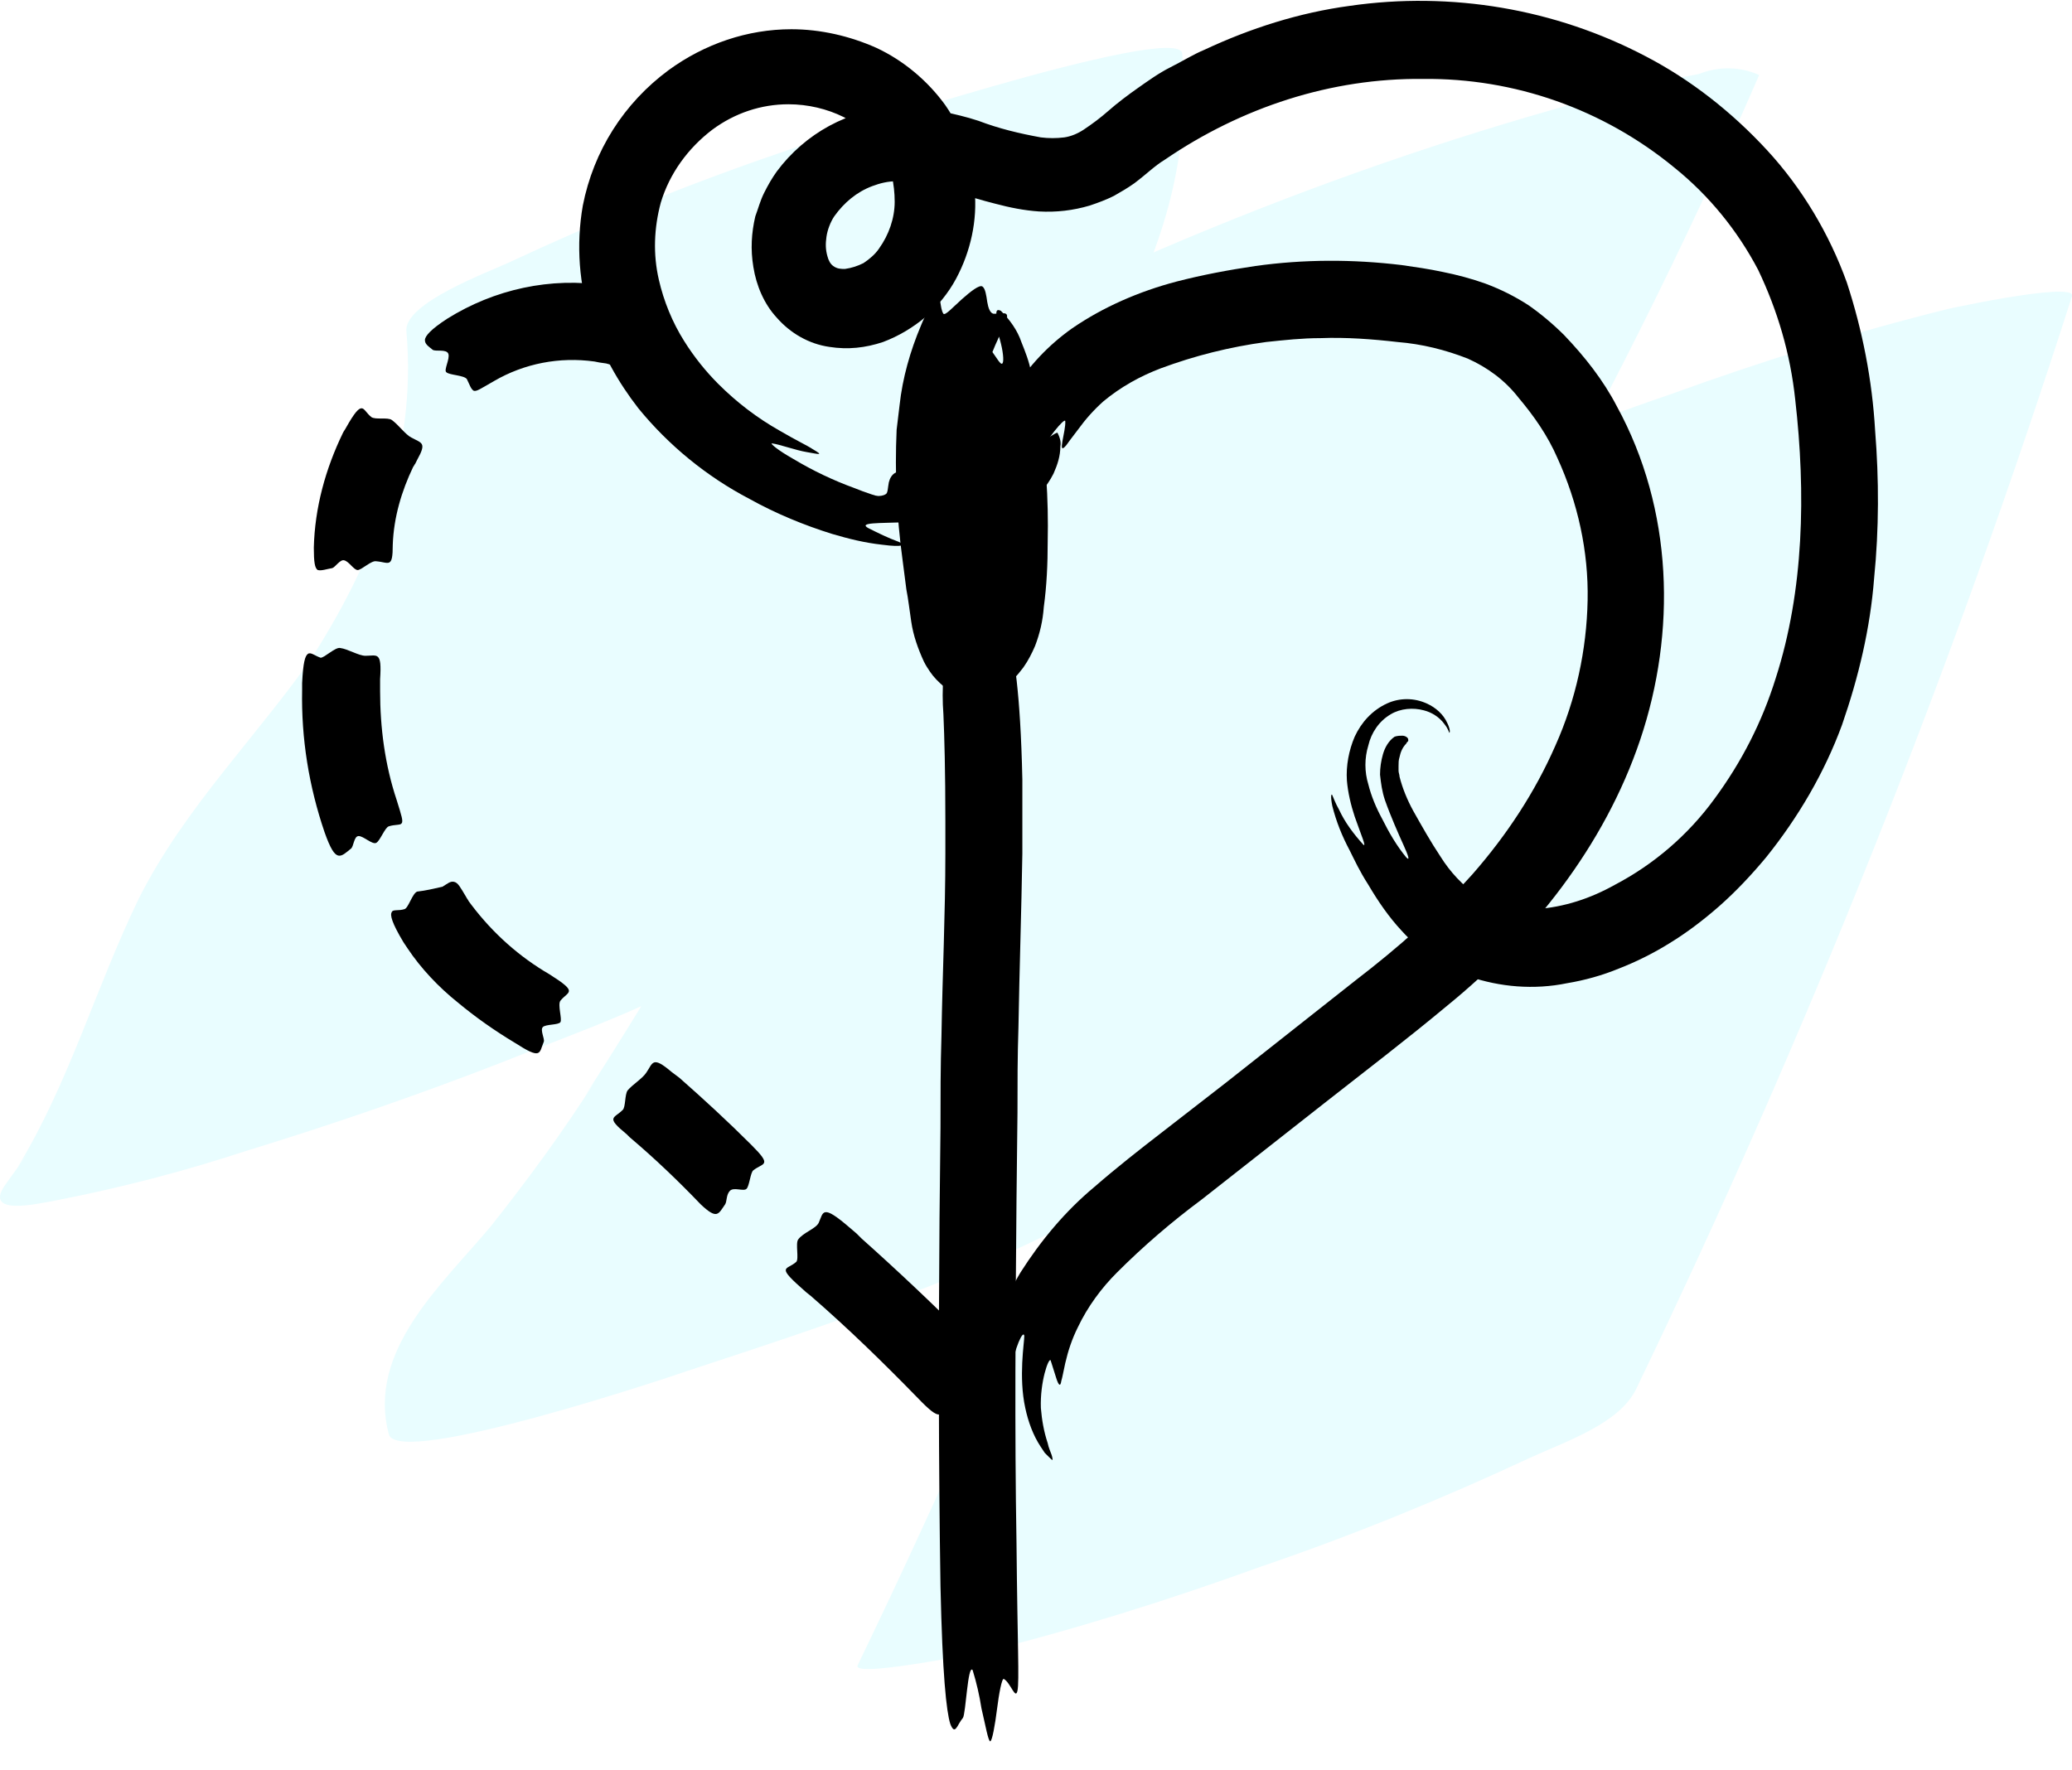
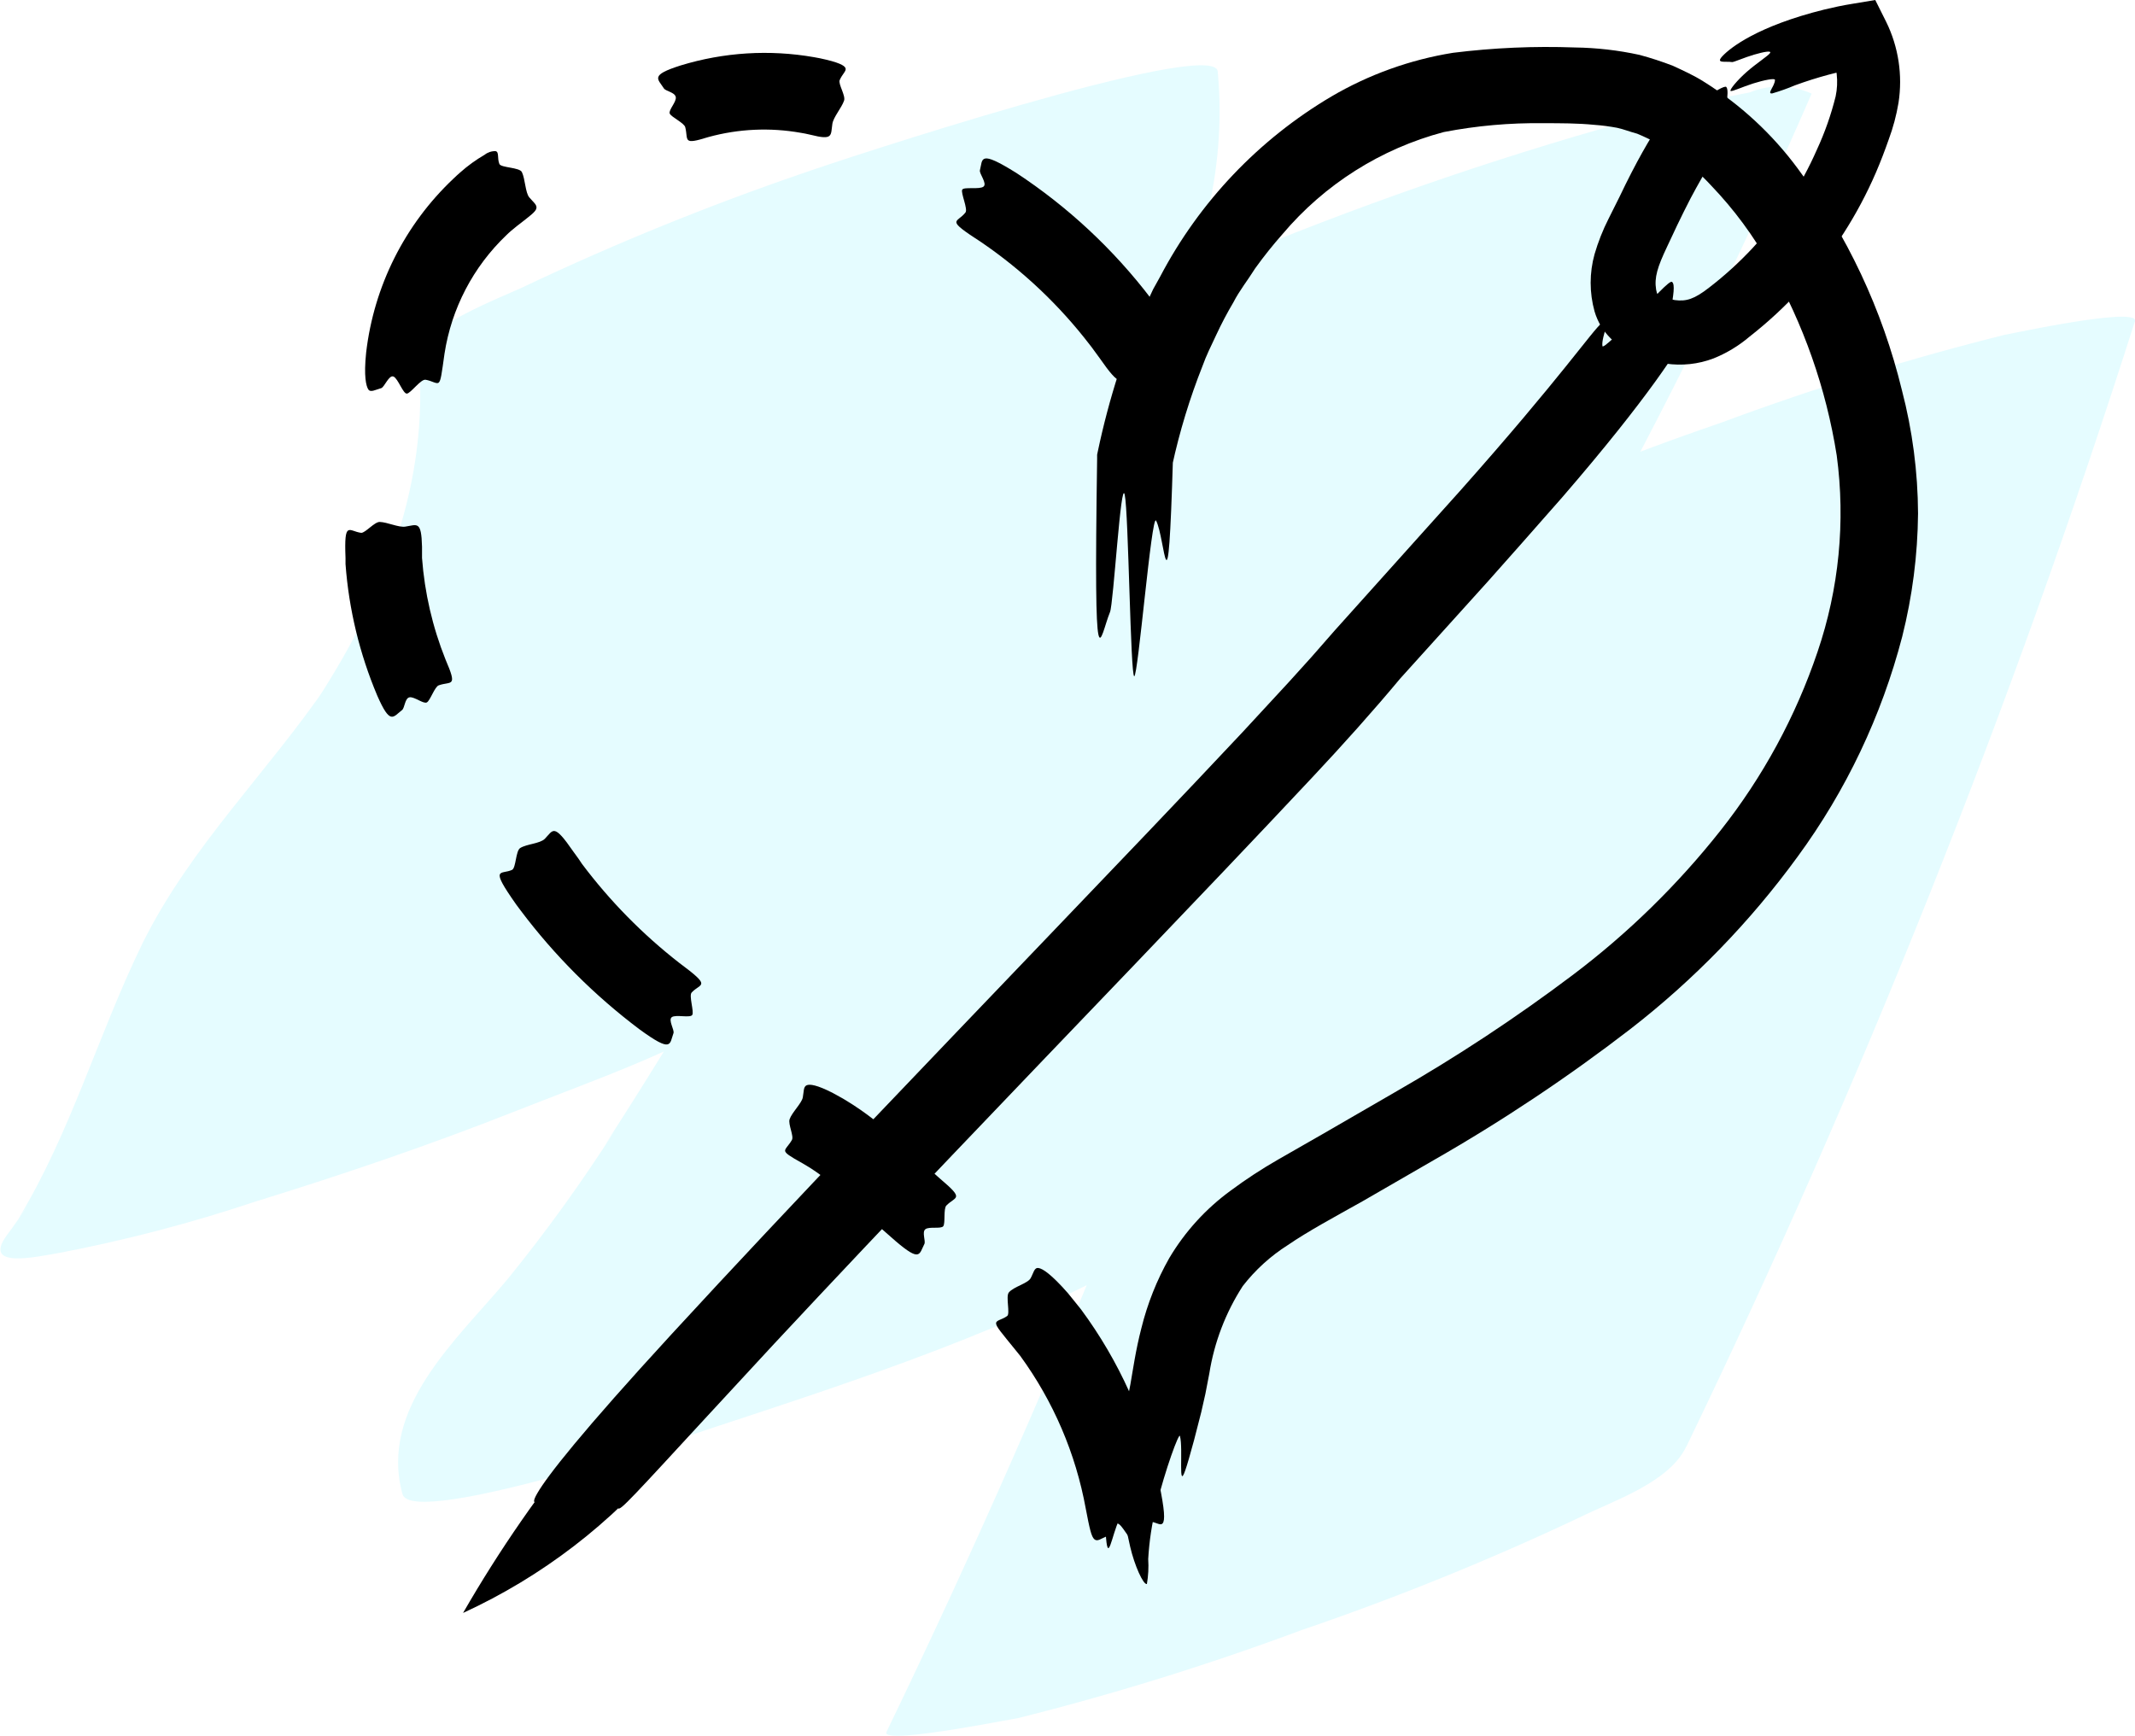
- <svg xmlns="http://www.w3.org/2000/svg" version="1.1" id="Layer_1" x="0px" y="0px" viewBox="0 0 212.6 181.6" style="enable-background:new 0 0 212.6 181.6;" xml:space="preserve">
-   <style type="text/css">
- 	.st0{fill:#E9FDFF;}
- </style>
-   <g id="Layer_2">
-     <g id="Layer_2-2">
-       <path class="st0" d="M167.9,142.5c17.5-36.3,32.4-73.7,44.7-112.1c0.5-1.7-15,1.8-12.7,1.3c-9.7,2.4-19.2,5.4-28.6,8.8    c-9.4,3.2-18.7,7-27.7,11.2c-3.6,1.8-8.5,3.5-10.6,7.1c-1.4,2.5-3,4.9-4.5,7.3l1.1-1.6c-10.6,16.1-23.1,30.8-37.3,43.8    c-14.5,13.4-30.4,25.1-47.4,34.9l75-24.4c-1.2-4.5,0.1-7.8,2.6-11.6l-1.1,1.6c5.5-7.5,11.7-14.1,16.8-22c6-9,11.5-18.3,16.7-27.8    c9.4-16.7,18-33.8,25.6-51.3c-2-0.9-4.2-0.9-6.2-0.1c-5,0.9-9.9,2.2-14.8,3.6c-13.7,3.9-27.1,8.7-40.2,14.3    C104.6,31.8,90.8,39.2,78.4,49C69,56.8,60.1,65.1,51.8,74c-8.4,8.6-16.6,17.5-25.1,25.9c-4,3.9-8.1,7.8-12.3,11.4    c-2,1.7-4,3.4-6.1,4.9c-1.1,0.8-2.2,1.6-3.3,2.4c-2.9,2.2,2.5-1.5-0.7,0.5l73.9-22.8C86.5,84.5,89.6,70.4,97,58.2l-1.1,1.6    c5.9-8.9,13.5-16.3,18.7-25.8c4.9-8.8,7.6-18.4,6.7-28.5C121,2.1,83,14.6,80,15.7c-9.4,3.2-18.7,7-27.7,11.2    c-2.1,1-10.9,4.2-10.6,7.1c1.1,12.5-3.4,23.8-10.1,34.1l1.1-1.6c-6,8.8-13.7,16.2-18.5,25.8c-4.4,9.1-7.1,18.8-12.4,27.5l1.1-1.6    c-0.7,1.1-1.5,2.2-2.3,3.3c-2.4,3.3,3,2.1,5.1,1.7c6.7-1.3,13.2-3,19.6-5.1c8.8-2.7,17.5-5.7,26-9c7.7-3.1,16.1-5.9,23.1-10.4    c19.3-12.2,34.6-28.9,50.3-45.2c7.9-8.2,16-16.5,24.6-24.1c4-3.6,8.3-7,12.7-10.2c0.3-0.2,3.7-2.5,1.8-1.3s1.5-0.9,1.8-1.1    c1.3-0.6,2.5-1.3,3.7-2.1l-3.5,1.8c3-1.4,1.6-0.8-4.1,1.8l-61.2,17.8c-11.3,26.6-24.9,52.1-40.5,76.4l1.1-1.6    c-3.3,5.2-6.9,10.1-10.7,14.9c-5,6-12.8,12.8-10.5,21.4c1,3.5,29.8-6.2,30.6-6.5c14.9-4.9,30.6-10,44.3-17.9    c39.5-22.8,74-53.1,97.6-92.4l-79.7,28.4c-12.2,38.4-27.2,75.8-44.7,112.1c-0.7,1.5,15.2-1.9,12.7-1.3c9.7-2.4,19.2-5.4,28.6-8.8    c9.4-3.2,18.7-7,27.7-11.2C160.7,147.9,166.2,146.1,167.9,142.5L167.9,142.5z" />
-     </g>
-     <g id="Layer_1-2">
-       <path d="M103.6,146.5c0-0.2-0.1-1-0.1-2.1c0-1.2,0-2.4,0.2-3.6c0.4-2.5,1.3-4.4,1.4-3.7c0,0.7-0.6,4.2,0.1,7.4    c0.3,1.4,0.8,2.8,1.6,4l0.4,0.6l0.4,0.4c0.2,0.2,0.4,0.4,0.4,0.3c0,0,0-0.2-0.1-0.5c-0.1-0.3-0.3-0.7-0.4-1.2    c-0.4-1.2-0.6-2.4-0.7-3.6c-0.1-2.7,0.8-5.2,1-4.9c0.2,0.6,0.4,1.3,0.6,1.9c0.2,0.6,0.4,0.9,0.5,0.2c0.1-0.3,0.2-0.9,0.4-1.8    c0.3-1.3,0.7-2.5,1.3-3.7c1-2.1,2.4-4,4-5.6c2.7-2.7,5.6-5.2,8.7-7.5l12.6-9.9c4.2-3.3,8.4-6.5,12.6-10c8.6-7,16.1-16.3,19.8-27.3    c3.7-11,3.4-23.6-2.4-34.2c-1.4-2.7-3.3-5.1-5.4-7.3c-1.1-1.1-2.4-2.2-3.7-3.1c-1.4-0.9-2.8-1.6-4.4-2.2c-1.4-0.5-2.9-0.9-4.4-1.2    c-1.4-0.3-2.8-0.5-4.2-0.7c-5-0.6-10-0.6-15,0.1c-2.7,0.4-5.4,0.9-8.1,1.6c-3.8,1-7.5,2.6-10.7,4.8c-2.4,1.7-4.5,3.9-6,6.4    c-1,1.5-1.8,3.1-2.4,4.8c-0.3,0.9-0.6,1.8-0.9,2.7c-0.6,2.3,0.6,0.4,1.6-0.4c0.6-0.5,0.5,0.8,0.5,2.2c0,1.4,0,3,0.3,3.1    c0.3,0.2,1.5-2.7,3-5.1c1.4-2.5,3.1-4.5,3.2-4.2c0.1,1-0.9,3.7,0.1,2.5c0.2-0.3,0.6-0.8,1.2-1.6c0.8-1.1,1.6-2,2.6-2.9    c1.8-1.5,3.8-2.6,5.9-3.4c3.5-1.3,7.1-2.2,10.8-2.7l0,0c1.9-0.2,3.7-0.4,5.6-0.4c2.6-0.1,5.3,0.1,7.9,0.4c2.5,0.2,4.9,0.8,7.2,1.7    c2,0.9,3.8,2.2,5.2,4c1.6,1.9,3,3.9,4,6.2c2.1,4.6,3.2,9.6,3.1,14.6c-0.1,5.1-1.2,10.2-3.3,14.9c-2.1,4.8-5,9.2-8.5,13.2    c-3.6,4-7.7,7.6-12,10.9l-13.3,10.5l-6.7,5.2c-2.2,1.7-4.5,3.5-6.8,5.5c-3,2.5-5.5,5.5-7.6,8.8c-1.5,2.5-2.5,5.3-2.9,8.3    c-0.5,3-0.2,6.1,1,9C104,150.6,103.3,147.9,103.6,146.5z" />
-       <path d="M102.2,33.4c0,0.2,0.4,1.3,0.6,2.3s0.2,1.8-0.1,1.6c-0.3-0.2-0.9-1.4-1.8-2.3c-0.8-0.9-1.8-1.5-1.9-1.3    c-0.1,0.2,0.4,1.1,0.5,2.1c0.1,1,0.1,1.9-0.1,1.9c-0.7-0.1-1.4-0.6-1.5-0.1c0.1,0.7,0.2,1.3,0.4,2c0.1,0.6,0.3,1.6,0.5,2.7    s0.4,2.5,0.6,4.2c0.4,3.7,0.6,7.5,0.4,11.2c0,0.9-0.1,1.9-0.2,2.8c-0.1,0.8-0.2,1.6-0.3,2.5c-0.1,0.4-0.2,0.9-0.4,1.2l0,0l0,0l0,0    l0.6,1c0.1,0.1,0.1,0.3,0.2,0.4c0.1,0.2,0.2,0.5,0.3,0.7c0,0.2,0,0.3,0,0.5c0,0.1,0,0.1,0,0c0.1-0.2,0.3-0.4,0.4-0.6    c0.5-0.5,1-0.9,1.6-1.3l0.3-0.1l0,0l0,0v-0.1l-0.1-0.1c-0.1-0.2-0.2-0.4-0.3-0.7c-0.3-0.7-0.5-1.5-0.6-2.3    c-0.3-1.9-0.6-3.9-0.8-5.8c-0.5-3.7-0.7-7.4-0.5-11.1c0-0.7,0.1-1.3,0.2-2c0.1-0.8,0.3-1.7,0.4-2.5c0.4-1.8,1-3.7,1.8-5.4    c0.3-0.7,0.6-1.4,0.9-2.1c0.2-0.8-0.5-0.5-1.3-0.5c-0.4,0-0.6-0.6-0.7-1.2c-0.1-0.7-0.2-1.4-0.5-1.6c-0.3-0.2-1.2,0.5-2.1,1.3    c-0.9,0.8-1.7,1.7-1.9,1.5c-0.4-0.6-0.2-2-0.7-1.5c-0.7,0.8-1.2,1.7-1.6,2.7c-1.1,2.6-1.9,5.4-2.2,8.2l0,0    c-0.1,0.8-0.2,1.7-0.3,2.5c-0.2,4.5,0,8.9,0.6,13.3l0.4,3.1c0.2,1,0.3,2,0.5,3.3c0.2,1.4,0.7,2.8,1.3,4.1c0.2,0.4,0.4,0.7,0.6,1    c0.4,0.6,0.9,1.1,1.5,1.6c0.5,0.4,1.1,0.7,1.8,0.8c0.6,0.1,1.3,0.2,1.9,0.1c0.8-0.1,1.6-0.4,2.2-0.8c0.9-0.5,1.6-1.3,2.2-2.1    c0.5-0.7,0.9-1.5,1.2-2.2c0.5-1.3,0.8-2.6,0.9-4c0.3-2.2,0.4-4.4,0.4-6.7c0.1-4.4-0.2-8.9-0.9-13.3c-0.3-1.6-0.5-2.9-0.8-4.1    c-0.2-1.1-0.6-2.1-1-3.1c-0.4-1.2-1.2-2.3-2.1-3.2C101.9,31.5,102.4,32.7,102.2,33.4z" />
-       <path d="M98.8,176.3c0.3-0.4,0.5-5.6,1-4.9c0.4,1.3,0.7,2.6,0.9,3.9c0.4,1.7,0.7,3.4,0.9,3.4s0.5-1.7,0.7-3.3    c0.2-1.6,0.5-3.2,0.7-3.1c0.7,0.4,1.2,2.2,1.4,1.2s0-4.6-0.1-15.1c-0.2-11.7-0.1-23.5,0-35.3l0.1-8.9c0-2.9,0-5.8,0.1-8.8    c0.1-5.9,0.3-11.8,0.4-17.8v-3.3v-4.3c-0.2-9.2-0.9-12.9-1.3-14.2c-0.4-1.3-0.7,0-1.2,0.6c-0.5,0.6-2.1-2.4-2.9-2.3    c-0.3,0-0.4,1.7-0.6,3.4c-0.2,1.6-0.4,3.2-0.6,3.1c-0.7-0.4-1.3-2.1-1.5-1.2c-0.1,1.3-0.1,2.6,0,3.9c0.1,2.3,0.2,5.8,0.2,11v3.3    c0,6.2-0.3,12.4-0.4,18.7c-0.1,3.1-0.1,6.3-0.1,9.4l-0.1,9.4c-0.1,12.6-0.1,25,0.1,37.7c0.2,9.1,0.6,12.8,1,14.1    C98,178.2,98.2,177,98.8,176.3z" />
-       <path d="M44.4,35.9c0.3,0.2,1.4-0.1,1.6,0.4s-0.5,1.7-0.2,1.9c0.3,0.3,1.8,0.3,2.1,0.7c0.3,0.6,0.4,1,0.7,1.2    c0.3,0.1,0.7-0.2,2.1-1c3.1-1.8,6.7-2.5,10.3-2l0.5,0.1l0.7,0.1c0.6,0.2,1.3,0.3,2,0.3c0.4,0.1,0.7,0,1-0.1c0.3-0.2,0.1-0.7,0-1.3    c-0.1-0.6,0.8-1.8,0.8-2.6c0-0.5-1-1.6-0.8-2c0.2-0.6,0.5-1,0.4-1.3c-0.1-0.2-0.2-0.3-0.5-0.4c-0.7-0.2-1.4-0.4-2.1-0.5l0,0    l-0.8-0.1c-5.7-0.9-11.5,0.4-16.3,3.4c-1.7,1.1-2.3,1.8-2.3,2.2S43.9,35.5,44.4,35.9z" />
-       <path d="M34.1,58.3c0.3-0.1,0.8-0.9,1.2-0.8c0.5,0.1,1,1,1.4,1s1.4-1,1.9-0.9c1.3,0.1,1.7,0.8,1.7-1.7c0.1-2.8,0.9-5.5,2.1-8    c0.1-0.1,0.1-0.2,0.2-0.3l0.2-0.4c1-1.8,0.5-1.7-0.6-2.3c-0.6-0.3-1.3-1.3-2-1.8c-0.4-0.3-1.7,0-2.1-0.3c-0.5-0.4-0.7-0.9-1-0.9    c-0.3,0-0.7,0.4-1.6,2l0,0c-0.1,0.2-0.2,0.3-0.3,0.5c-1.8,3.7-2.9,7.7-3,11.8c0,1.5,0.1,2.1,0.4,2.3C33,58.6,33.5,58.4,34.1,58.3z    " />
-       <path d="M36,87.1c0.3-0.2,0.3-1.3,0.8-1.3c0.5,0,1.4,0.9,1.8,0.7c0.4-0.2,0.9-1.6,1.3-1.7c0.6-0.2,1.2-0.1,1.3-0.3    c0.2-0.2,0-0.8-0.5-2.4c-1.2-3.6-1.7-7.4-1.7-11.2v-0.5v-0.7c0.2-2.9-0.3-2.4-1.5-2.4c-0.7,0-1.8-0.7-2.6-0.8c-0.5-0.1-1.6,1-2,1    c-0.6-0.2-1-0.6-1.3-0.4c-0.3,0.2-0.5,0.9-0.6,3l0,0v0.7c-0.1,5,0.7,9.9,2.3,14.6c0.6,1.7,1,2.3,1.4,2.4S35.5,87.5,36,87.1z" />
-       <path d="M55.8,106.9c0.1-0.3-0.4-1.2-0.1-1.5s1.6-0.2,1.8-0.5c0.2-0.3-0.3-1.8,0-2.2c0.8-1,1.9-0.8-1.1-2.7    c-3.1-1.8-5.8-4.2-8-7.1l-0.3-0.4c-0.1-0.2-0.2-0.3-0.3-0.5c-0.6-1-0.8-1.4-1.2-1.5s-0.7,0.2-1.2,0.5c-0.9,0.2-1.7,0.4-2.6,0.5    c-0.5,0.2-0.9,1.7-1.3,1.8c-0.6,0.2-1.2,0-1.3,0.3c-0.2,0.3,0,1.1,1.2,3.1l0,0l0.4,0.6c1.4,2.1,3.2,4,5.2,5.6    c1.8,1.5,3.8,2.9,5.8,4.1C55.6,108.8,55.3,108.1,55.8,106.9z" />
-       <path d="M74.4,123.6c0.2-0.3,0.1-1,0.5-1.4s1.4,0.1,1.7-0.2s0.4-1.7,0.7-1.9c1-0.8,2-0.4-0.2-2.6c-2.4-2.4-4.9-4.7-7.4-6.9    l-0.4-0.3l-0.4-0.3c-2-1.7-1.9-0.9-2.6,0.1c-0.4,0.6-1.4,1.2-1.9,1.8c-0.3,0.4-0.2,1.7-0.5,2c-0.9,0.9-1.8,0.7,0.4,2.5l0,0    l0.3,0.3c2.6,2.2,5,4.5,7.3,6.9C73.6,125.2,73.7,124.6,74.4,123.6z" />
-       <path d="M97.2,144.2c0.2-0.3-0.2-1.4,0.3-1.6c0.4-0.2,1.7,0.4,2,0.2c0.3-0.3,0.1-2,0.5-2.2c1-0.8,2.3-0.1-0.8-3.3    c-3.5-3.5-7.1-6.9-10.8-10.2l-0.5-0.5l-0.7-0.6c-2.9-2.5-2.7-1.6-3.2-0.5c-0.3,0.6-1.6,1-2.1,1.7c-0.3,0.4,0.1,2-0.2,2.3    c-1,0.9-2.2,0.3,1,3.1l0,0l0.5,0.4c3.8,3.3,7.4,6.8,11,10.5C96.6,146,96.5,145.2,97.2,144.2z" />
-       <path d="M143.1,75.6c-0.6,0.4-1,1.1-1.2,1.8c-0.2,0.7-0.3,1.4-0.3,2.1c0.1,0.9,0.2,1.7,0.5,2.6c0.6,1.7,1.4,3.5,1.9,4.6    c0.5,1.1,0.7,1.7,0.3,1.3c-1-1.2-1.8-2.6-2.5-4c-0.6-1.1-1.1-2.3-1.4-3.5c-0.4-1.3-0.4-2.7,0-4c0.3-1.3,1.1-2.5,2.3-3.2    c1-0.6,2.3-0.7,3.4-0.4c0.8,0.2,1.6,0.7,2.1,1.4c0.4,0.5,0.5,0.9,0.5,0.9c0.1,0,0.1-0.4-0.2-1c-0.4-0.9-1.2-1.6-2.1-2    c-1.3-0.6-2.8-0.6-4.1,0c-1.5,0.7-2.6,1.9-3.3,3.4c-0.6,1.4-0.9,3-0.8,4.5c0.1,1.2,0.4,2.5,0.8,3.7c0.7,2,1.2,3.1,0.9,2.9    c-1-1.1-1.9-2.3-2.5-3.6c-0.4-0.7-0.6-1.3-0.7-1.5s-0.2,0.1,0,1.1c0.4,1.6,1,3.1,1.8,4.6c0.5,1,1,2.1,1.9,3.5    c1,1.7,2.1,3.3,3.4,4.7c1.9,2.1,4.2,3.7,6.9,4.7c3.2,1.1,6.7,1.4,10.1,0.7c1.8-0.3,3.6-0.8,5.3-1.5c1.8-0.7,3.6-1.6,5.2-2.6    c1.8-1.1,3.5-2.4,5.1-3.8c1.7-1.5,3.3-3.2,4.8-5c3.3-4.1,6-8.7,7.8-13.6c1.7-4.9,2.9-9.9,3.3-15.1c0.5-5,0.5-10.1,0.1-15.1    c-0.3-5.2-1.3-10.3-2.9-15.2c-1.8-5-4.6-9.7-8.2-13.6c-3.6-3.9-7.8-7.2-12.4-9.6c-9.3-4.9-20-6.7-30.4-5.2    c-5.2,0.7-10.2,2.3-14.9,4.5c-1.2,0.5-2.3,1.2-3.5,1.8s-2.3,1.4-3.3,2.1c-1,0.7-2.2,1.6-3.1,2.4c-0.8,0.7-1.6,1.3-2.5,1.9    c-0.6,0.4-1.3,0.7-2,0.8c-0.8,0.1-1.6,0.1-2.4,0c-2.2-0.4-4.3-0.9-6.4-1.7c-1.2-0.4-2.5-0.7-3.9-1c-1.5-0.3-3-0.4-4.5-0.4    c-4.9,0.2-9.4,2.7-12.3,6.6c-0.5,0.7-0.9,1.4-1.3,2.2c-0.4,0.8-0.6,1.6-0.9,2.4c-0.4,1.7-0.5,3.4-0.2,5.2c0.3,1.9,1.1,3.8,2.4,5.2    c1.4,1.6,3.3,2.7,5.4,3c1.9,0.3,3.7,0.1,5.5-0.5c1.6-0.6,3.1-1.5,4.4-2.6c1.2-1.1,2.3-2.4,3.1-3.9c1.5-2.8,2.2-6,1.9-9.1    c-0.2-3.1-1.2-6.1-3-8.7c-1.8-2.5-4.3-4.6-7.1-5.9c-2.7-1.2-5.7-1.9-8.7-1.9c-4.5,0-8.9,1.5-12.6,4.2c-4.6,3.4-7.7,8.3-8.8,13.9    c-0.7,4-0.4,8.2,0.9,12c1.1,3.2,2.7,6.1,4.8,8.8c3.1,3.8,7,7,11.4,9.3c2.7,1.5,5.6,2.7,8.5,3.6c1.7,0.5,3.3,0.9,5.1,1.1    c2.3,0.3,2.4,0,1.7-0.3c-1.1-0.4-2.1-0.9-3.1-1.4c-1.1-0.6,1.2-0.5,3.7-0.6c2.5-0.2,5.2-0.7,5.2-1.1c-1.1-0.2-2.2-0.4-3.4-0.5    c-2.3-0.4-4.7-1-6.9-1.9c-2.2-0.8-4.3-1.8-6.3-3c-1.6-0.9-2.4-1.6-2.2-1.6c0.8,0.1,2.4,0.7,3.6,0.9s1.8,0.4,0.6-0.3    c-0.6-0.4-1.7-0.9-3.4-1.9c-2.3-1.3-4.4-2.9-6.3-4.8c-1.3-1.3-2.5-2.8-3.5-4.4c-1.2-1.9-2.1-4.1-2.6-6.3c-0.6-2.6-0.5-5.3,0.2-7.9    c0.9-3,2.8-5.6,5.3-7.5l0,0c2.3-1.7,5-2.6,7.8-2.6c4,0,7.9,1.9,9.6,4.8c0.5,0.8,0.8,1.6,1,2.5c0.2,0.9,0.3,1.8,0.3,2.7    c0,1.7-0.6,3.4-1.6,4.8c-0.4,0.6-1,1.1-1.6,1.5c-0.6,0.3-1.2,0.5-1.9,0.6c-0.4,0-0.8,0-1.2-0.3c-0.3-0.2-0.5-0.6-0.6-1    c-0.2-0.7-0.2-1.3-0.1-2c0.1-0.7,0.4-1.5,0.8-2.1c1-1.4,2.3-2.5,3.9-3.1c0.8-0.3,1.6-0.5,2.5-0.5c1,0,1.9,0.1,2.9,0.3    c2.1,0.4,4.4,1.3,7.2,2c1.5,0.4,3,0.7,4.5,0.8c1.8,0.1,3.5-0.1,5.2-0.6c0.9-0.3,1.7-0.6,2.5-1c0.7-0.4,1.4-0.8,2.1-1.3    c1.2-0.9,2.1-1.8,3.1-2.4C127.4,11,136.6,8,146,8.1c9.4-0.1,18.5,3.1,25.8,9.1c3.6,2.9,6.5,6.5,8.6,10.5c2,4.2,3.3,8.6,3.8,13.3    c1.1,9.6,0.9,19.6-2,28.6c-1.4,4.5-3.5,8.6-6.3,12.4c-2.7,3.7-6.2,6.7-10.2,8.8c-2.5,1.4-5.2,2.3-8.1,2.5    c-2.1,0.2-4.2-0.2-5.9-1.3c-1.6-1.1-2.9-2.5-3.9-4.1c-1-1.5-1.9-3.1-2.8-4.7c-0.6-1.1-1.1-2.3-1.4-3.5c0-0.2-0.1-0.4-0.1-0.6    c0-0.2,0-0.3,0-0.5c0-0.3,0-0.6,0.1-0.9c0.1-0.5,0.3-1,0.7-1.4c0-0.1,0.2-0.2,0.2-0.3c0-0.1,0-0.2-0.1-0.3    c-0.1-0.1-0.3-0.2-0.5-0.2C143.7,75.5,143.4,75.5,143.1,75.6z" />
-       <path d="M107.2,45c-0.2,0.1-0.4,0.4-0.6,0.6c-0.2,0.3-0.5,0.4-0.7,0.3c-0.2-0.1-0.4-0.5-0.7-0.7s-0.5-0.5-0.7-0.4    c-0.3,0.1-0.6,0.3-0.9,0.4c-0.3,0.1-0.6,0.2-0.9,0.2c-0.3,0-0.6-0.1-0.8-0.1h-0.3h-0.3H101l0,0c0,0-0.1,0.1-0.1,0.1    c-0.3,0.3-0.6,0.6-1.7,0.8c-0.7,0.1-1.3,0.2-2,0.2h-1.1c-0.2,0-0.5,0-0.7,0h-0.2H95l0,0l-0.1,0.2c-0.1,0.2-0.1,0.3-0.2,0.4    c-0.1,0.2-0.2,0.4-0.3,0.6c-0.1,0.1-0.1,0.2-0.2,0.3c0,0.1-0.1,0.1-0.1,0.1c-0.1,0.1-0.1,0-0.1,0l0,0l-0.2,0.1    c-0.2,0.1-0.4,0.2-0.6,0.2c-0.5,0.1-1,0.1-1.3,0.2c-0.4,0.2-0.6,0.6-0.7,1c-0.1,0.5-0.1,1.1-0.3,1.2c-0.6,0.4-1.3,0-1.3,0.4    c0.1,0.5,0.5,1,0.9,1.3c0.9,0.7,1.9,1.3,3,1.5l0,0l0.8,0.1c0.6,0.1,1.3,0.1,1.9,0.1h1.5c1.1,0,2.3-0.1,3.4-0.4    c1.4-0.3,2.7-0.8,3.9-1.6c1.3-0.9,2.4-2.1,3.1-3.5c0.4-0.9,0.7-1.8,0.7-2.8c0.1-0.5-0.1-1-0.3-1.4C108.1,44.5,107.8,44.9,107.2,45    z" />
+ <svg xmlns="http://www.w3.org/2000/svg" viewBox="0 0 195.63 159.07">
+   <defs>
+     <style>.cls-1{fill:#e5fcff;}</style>
+   </defs>
+   <g id="Layer_2" data-name="Layer 2">
+     <g id="Layer_1-2" data-name="Layer 1">
+       <path class="cls-1" d="M154.52,132.57a786.77,786.77,0,0,0,41.1-103.12c.5-1.56-13.8,1.68-11.68,1.17a245.07,245.07,0,0,0-26.3,8.14,245.51,245.51,0,0,0-25.52,10.34c-3.33,1.65-7.81,3.19-9.78,6.49q-2,3.39-4.18,6.71l1-1.47a218.46,218.46,0,0,1-34.33,40.34,242.43,242.43,0,0,1-43.62,32.09l69-22.47c-1.13-4.12.09-7.18,2.35-10.66l-1,1.47c5.07-6.87,10.78-13,15.5-20.22,5.48-8.31,10.55-16.87,15.39-25.56A501.92,501.92,0,0,0,166,8.58a7.11,7.11,0,0,0-5.68-.11,132.72,132.72,0,0,0-13.63,3.34,315.68,315.68,0,0,0-37,13.2c-13.4,5.74-26.08,12.44-37.48,21.57A269.68,269.68,0,0,0,47.7,69.5C40,77.44,32.46,85.57,24.57,93.34c-3.67,3.61-7.41,7.15-11.32,10.49-1.83,1.57-3.69,3.09-5.61,4.55-1,.76-2,1.48-3,2.24-2.64,2,2.31-1.41-.68.47l68-21C79.62,79.23,82.4,66.26,89.26,55l-1,1.47c5.41-8.2,12.4-15,17.19-23.71,4.48-8.11,7-16.92,6.13-26.21-.29-3.23-35.22,8.32-38,9.32A245.51,245.51,0,0,0,48.14,26.21c-1.9.94-10,3.91-9.78,6.49,1,11.49-3.12,21.9-9.28,31.4l1-1.47c-5.51,8.11-12.59,14.89-17,23.77C9,94.75,6.52,103.73,1.66,111.73l1-1.47q-1,1.56-2.08,3c-2.17,3.05,2.76,1.9,4.73,1.58a139.18,139.18,0,0,0,18.07-4.72c8.06-2.49,16.08-5.22,23.92-8.32C54.38,99,62,96.4,68.54,92.3c17.78-11.19,31.84-26.56,46.28-41.61,7.33-7.63,14.72-15.23,22.67-22.22a148.53,148.53,0,0,1,11.64-9.34c.31-.22,3.39-2.32,1.68-1.2s1.37-.83,1.7-1A36.31,36.31,0,0,0,155.91,15l-3.18,1.64q4.15-2-3.77,1.68L92.68,34.72A465,465,0,0,1,55.38,105l1-1.47a146.75,146.75,0,0,1-9.87,13.69c-4.62,5.54-11.81,11.76-9.63,19.7.89,3.24,27.44-5.73,28.19-6,13.75-4.53,28.17-9.21,40.76-16.49,36.33-21,68.1-48.83,89.83-85L122.33,55.59a786.77,786.77,0,0,1-41.1,103.12c-.66,1.38,14-1.72,11.68-1.17a245.07,245.07,0,0,0,26.3-8.14,245.51,245.51,0,0,0,25.52-10.34c3.12-1.55,8.19-3.18,9.78-6.49Z" />
+       <path d="M101.71,56.09c.32-.77,1-12.38,1.35-10.74s.52,16.6.87,16.62,1.59-14.94,2-14.26c.84,1.55,1.08,9.89,1.55-5.72l-.07.66a58.39,58.39,0,0,1,2.78-9.12c.33-.93.79-1.85,1.25-2.83a33.68,33.68,0,0,1,1.58-3c.54-1.06,1.3-2,2-3.12a40,40,0,0,1,2.5-3.13,29.07,29.07,0,0,1,14.78-9.35,44.94,44.94,0,0,1,9.12-.81c1.58,0,3.16,0,4.66.15a19,19,0,0,1,2.09.27c.61.13,1.22.38,1.84.54A19.12,19.12,0,0,1,156.79,17a35.2,35.2,0,0,1,5.38,7.29,51.44,51.44,0,0,1,6.13,17.45,39.54,39.54,0,0,1-1.76,18,54.61,54.61,0,0,1-8.89,16.37,74.22,74.22,0,0,1-13.57,13.26,155.36,155.36,0,0,1-16.26,10.72l-6.48,3.75-4.19,2.4a44,44,0,0,0-4.36,2.85,20.78,20.78,0,0,0-5.65,6.2,25.41,25.41,0,0,0-2.56,6.44c-.52,2-.77,3.83-1,5.12s-.58,2.71-.86,3.93a39.48,39.48,0,0,0-1.41,9.63c.19,3.25.55.25,1.25-1.16.39-.81.6.78,1,2.5s1.2,3.49,1.53,3.41a9.76,9.76,0,0,0,.12-2.29,26.31,26.31,0,0,1,.73-4.83c.85-3.43,2.1-6.81,2.18-6.44.31,1.17-.19,5.1.49,3.13.17-.49.42-1.34.8-2.75l.66-2.57.38-1.68.36-1.87a20.75,20.75,0,0,1,3.06-8A16.2,16.2,0,0,1,118,114.1c1.82-1.25,4.23-2.55,6.82-4l0,0,6.56-3.79a158.09,158.09,0,0,0,18-12A78.3,78.3,0,0,0,164.72,78.5a59.44,59.44,0,0,0,9.58-20.16,48,48,0,0,0,1.45-11.28,45.49,45.49,0,0,0-1.48-11.31,56.15,56.15,0,0,0-9.53-20.29,31.36,31.36,0,0,0-8.66-8c-.87-.55-1.86-1-2.79-1.43a30.51,30.51,0,0,0-3.06-1,29.63,29.63,0,0,0-5.93-.68,69.67,69.67,0,0,0-11.17.49,32.14,32.14,0,0,0-11.13,4,41.68,41.68,0,0,0-15.69,16.5l-.65,1.17-.55,1.18-1.05,2.27c-.56,1.51-1.18,2.92-1.58,4.28a71.32,71.32,0,0,0-1.89,7.14l-.06.29v.38C100.2,63.93,100.77,58.38,101.71,56.09Z" />
+       <path d="M89.79,15.6c-.08.31.69,1.21.33,1.5s-1.79,0-1.95.28.55,1.8.29,2.1c-.78,1-1.92.53,1.49,2.74a43.36,43.36,0,0,1,9.91,9.38c.13.17.27.34.39.52l.49.67c2,2.87,1.95,2.15,2.74,1.35.43-.45,1.67-.43,2.28-.8.42-.25.33-1.88.68-2,1-.46,2.23.49-.53-3.39h0c-.15-.2-.3-.4-.45-.6A50.16,50.16,0,0,0,93.13,15.85C89.67,13.69,90.06,14.57,89.79,15.6Z" />
+       <path d="M34.93,35.57c.3-.09.71-1.25,1.13-1.06s.87,1.58,1.22,1.56S38.57,34.71,39,34.8c.59.1,1,.43,1.2.26s.27-.81.53-2.65a19,19,0,0,1,5.66-10.85c.14-.13.27-.27.42-.39l.56-.46c1.21-.94,1.71-1.29,1.78-1.62s-.28-.56-.65-1-.37-1.69-.68-2.32c-.21-.44-1.9-.39-2.06-.74-.22-.55,0-1.1-.35-1.18a1.54,1.54,0,0,0-1,.33,13.78,13.78,0,0,0-2.25,1.63h0c-.21.17-.4.37-.61.56a26.06,26.06,0,0,0-8,15.94c-.23,2.18,0,3.08.2,3.38S34.4,35.72,34.93,35.57Z" />
+       <path d="M36.84,65.07c.25-.19.25-1.1.69-1.17s1.27.63,1.58.47.72-1.45,1.1-1.57c1.14-.4,1.74.25.61-2.37a31.29,31.29,0,0,1-2.15-9.3l0-.45,0-.58c-.06-2.43-.45-2-1.54-1.84-.61.09-1.64-.41-2.34-.43-.49,0-1.3,1-1.69,1-1.14-.14-1.58-1.21-1.44,2.31h0l0,.55a38.21,38.21,0,0,0,2.91,12.06C35.76,66.46,36,65.72,36.84,65.07Z" />
+       <path d="M61.71,94.68c.11-.29-.51-1.21-.15-1.47s1.68.1,1.87-.2-.33-1.78-.05-2.06c.83-.89,1.89-.46-1.15-2.72a48.19,48.19,0,0,1-8.9-9.06L53,78.68l-.45-.62c-1.84-2.67-1.84-2-2.63-1.19-.44.44-1.65.47-2.25.84-.42.25-.38,1.79-.74,2-1,.48-2.14-.38.37,3.18h0l.41.55A55,55,0,0,0,58.6,94.33C61.62,96.53,61.34,95.69,61.71,94.68Z" />
+       <path d="M84.7,114c.14-.28-.25-1.1.1-1.36s1.42,0,1.63-.27,0-1.62.29-1.9c.84-.86,1.7-.52-.54-2.42-2.5-2.14-5-5-8.68-7.22-.17-.11-.34-.2-.52-.3l-.67-.37c-1.44-.74-2.12-.84-2.41-.7s-.24.58-.34,1.11-1,1.38-1.21,2c-.15.46.42,1.56.21,1.9-.29.51-.65.78-.62,1s.42.48,1.55,1.11h0l.36.21c2.65,1.56,5.1,4.28,8.21,6.94C84.34,115.68,84.22,114.94,84.7,114Z" />
+       <path d="M101.4,140.79c.3-.1.56-1.28,1-1.18s1.05,1.53,1.41,1.5,1.1-1.68,1.49-1.67c.6,0,1,.42,1.23.16s.2-1.19-.33-3.73A41,41,0,0,0,99.06,120l-.53-.66-.68-.84c-1.51-1.72-2.31-2.25-2.7-2.3s-.44.44-.71.93-1.56.78-2,1.31c-.31.37.16,2-.17,2.17-.49.35-1,.36-1,.66s.47.83,1.8,2.47h0l.42.52a34.13,34.13,0,0,1,6,14c.35,1.83.51,2.56.79,2.8S100.88,141,101.4,140.79Z" />
+       <path d="M158.72,5.69c.18,0,1.11-.42,2-.68s1.63-.4,1.47-.15-1.23.93-2.13,1.72-1.59,1.65-1.49,1.75,1.09-.37,2.07-.68,2-.51,2-.33c0,.56-.79,1.31-.25,1.24a18.68,18.68,0,0,0,2.08-.74,36.18,36.18,0,0,1,6.23-1.67l-3.09-1.63.14.31a6.4,6.4,0,0,1,.45,4,27.28,27.28,0,0,1-1.72,4.89,32.79,32.79,0,0,1-5.88,9,32.9,32.9,0,0,1-4,3.64c-1.35,1.05-2.08,1.28-3.14,1.14a4.79,4.79,0,0,1-1.55-.56l-.12-.09-.22.19s0,0,0,0l.26-.12v0c0-.06-.05-.25-.08-.38-.18-1.12.13-2.08,1-3.92l.94-2q.6-1.25,1.22-2.45a65.3,65.3,0,0,1,4.45-7.22c.35-.69-.33-.41-.92-.43s.11-2.12-.26-2.55c-.14-.15-1.14.44-2.07,1.13s-1.78,1.43-1.85,1.25c-.22-.55.36-1.77-.22-1.36s-2.55,2.55-5.65,9.06h0l-1,2a19,19,0,0,0-1.28,3.24,9.8,9.8,0,0,0,0,5.25,5.87,5.87,0,0,0,.59,1.35,6.15,6.15,0,0,0,2,2,9.17,9.17,0,0,0,1.94.93,9.94,9.94,0,0,0,2,.5,8.73,8.73,0,0,0,4.36-.47,12,12,0,0,0,3.31-2A38.84,38.84,0,0,0,165,26.51a38.88,38.88,0,0,0,6.9-10.72c.43-1,.81-2,1.16-3a18.34,18.34,0,0,0,.9-3.37A12.49,12.49,0,0,0,172.83,2l-1-2-2.1.35c-.94.15-1.71.32-2.55.52C161,2.4,158.53,4.4,157.84,5.13S158.09,5.59,158.72,5.69Z" />
+       <path d="M50.64,137c.55-.19,5.46-5.26,5.16-4.19a47.3,47.3,0,0,1-3,4.51,18.8,18.8,0,0,0-2.37,4c.23.16,1.82-1.41,3.46-2.87s3.27-2.86,3.3-2.56c.07.88-1.16,3-.17,2.17s4.24-4.48,13.91-14.91c10.83-11.62,21.87-23.1,32.89-34.61,5.51-5.76,11-11.51,16.49-17.37,2.72-2.9,5.5-6,8-9l8-8.86,3-3.38,3.84-4.36c8.06-9.33,10.76-13.77,11.57-15.3s-.45-.5-1.42-.14.54-3.9-.1-4.3c-.23-.15-1.73,1.54-3.27,3.1s-3.07,3.06-3.1,2.78c-.13-.87,1-3,0-2.17S143.19,34.4,133.77,45l0,0-3,3.34-8.49,9.46-2.11,2.41L118.1,62.5l-4.25,4.6c-5.75,6.13-11.59,12.22-17.43,18.32C84.75,97.63,73,109.8,61.54,122.26c-8.27,9-11.39,13-12.3,14.57S49.67,137.36,50.64,137Z" />
+       <path d="M53.77,131.45a118.42,118.42,0,0,0-11.34,16.36,53,53,0,0,0,18.7-14.36C69.82,123.1,53.77,131.45,53.77,131.45Z" />
+       <path d="M60.83,8.1c.17.26,1,.35,1.09.79s-.69,1.2-.55,1.52,1.33.86,1.42,1.25c.3,1.18-.3,1.66,2.12.9a19.24,19.24,0,0,1,8.46-.39l.4.07.5.11c2.09.53,1.84.08,2-1,.09-.61.84-1.46,1.07-2.12.17-.46-.55-1.52-.4-1.89.23-.54.62-.82.54-1.08s-.64-.56-2.35-.92h0l-.54-.1A26.26,26.26,0,0,0,62.36,6C59.53,6.9,60.27,7.21,60.83,8.1Z" />
    </g>
  </g>
</svg>
